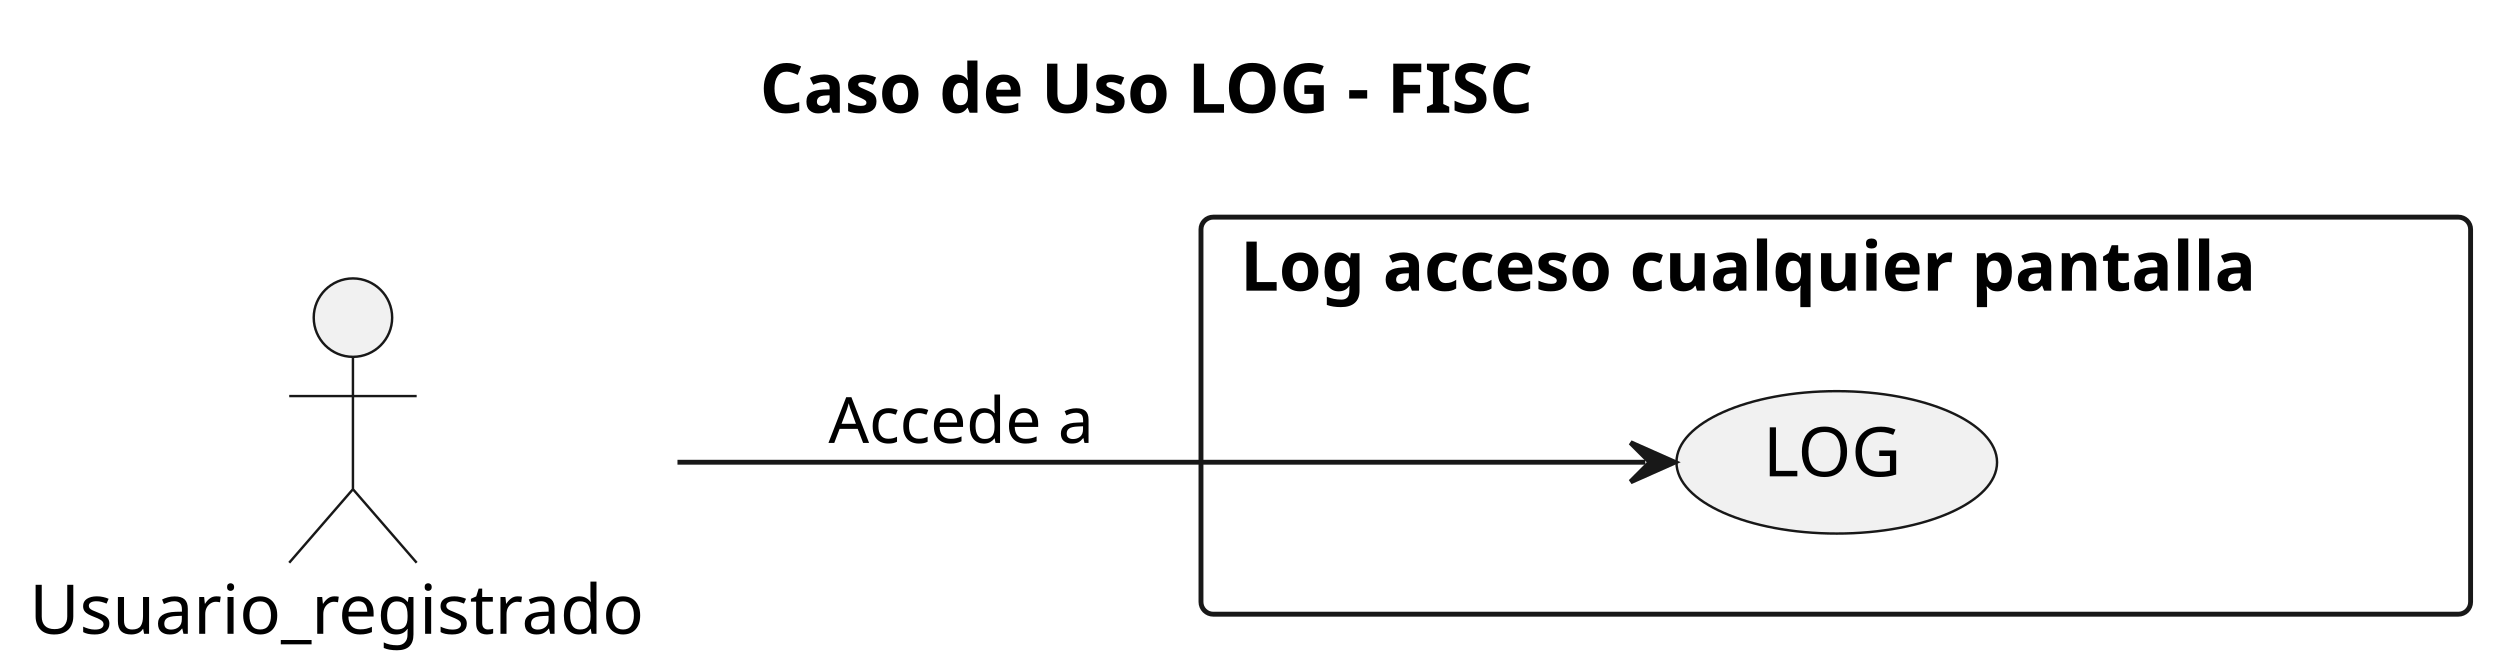
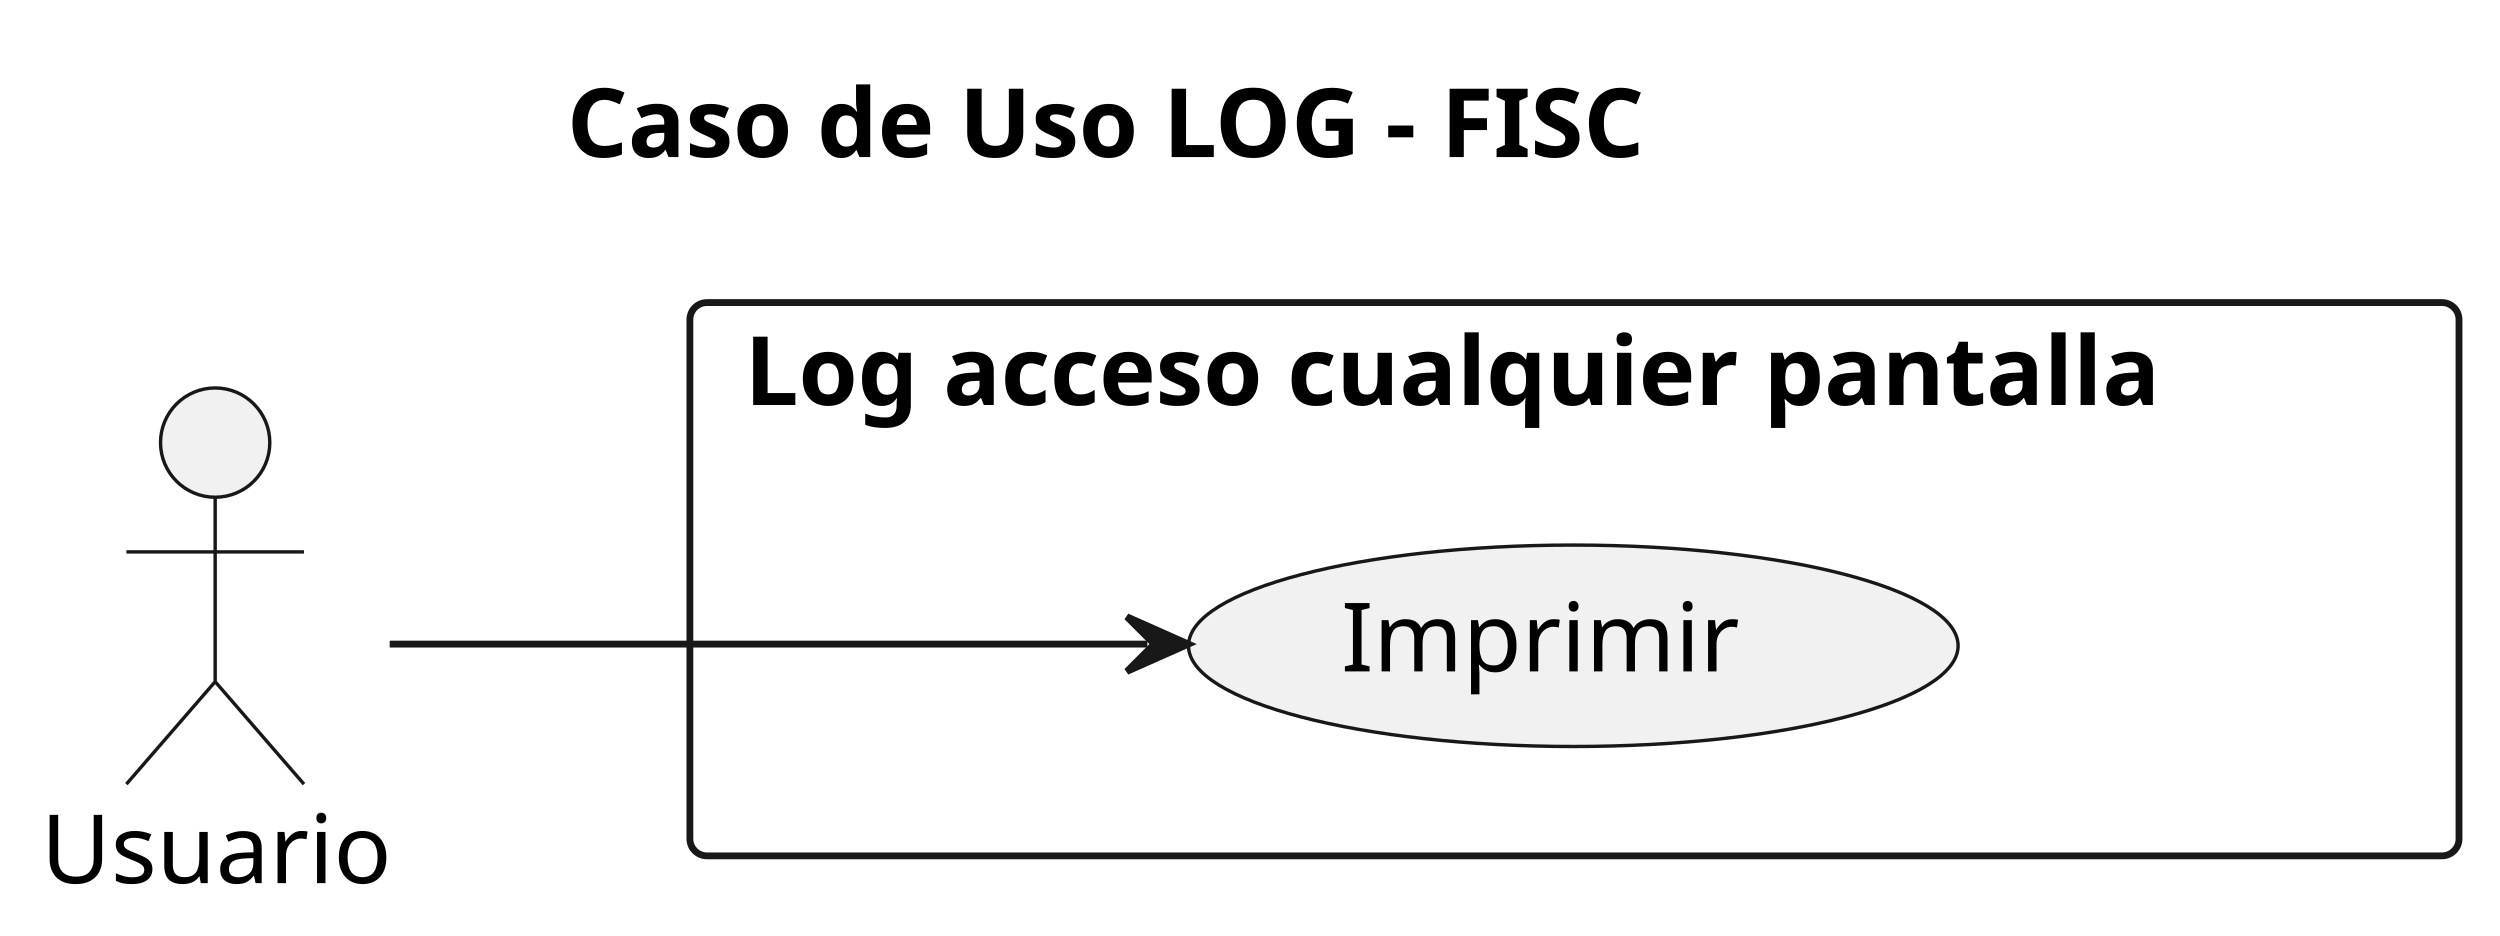
- <svg xmlns="http://www.w3.org/2000/svg" contentStyleType="text/css" height="137px" preserveAspectRatio="none" style="width:510px;height:137px;background:#FFFFFF;" version="1.1" viewBox="0 0 510 137" width="510px" zoomAndPan="magnify">
+ <svg xmlns="http://www.w3.org/2000/svg" contentStyleType="text/css" height="137px" preserveAspectRatio="none" style="width:366px;height:137px;background:#FFFFFF;" version="1.1" viewBox="0 0 366 137" width="366px" zoomAndPan="magnify">
  <defs />
  <g>
-     <text fill="#000000" font-family="sans-serif" font-size="14" font-weight="bold" lengthAdjust="spacing" textLength="186" x="155" y="22.995">Caso de Uso LOG - FISC</text>
+     <text fill="#000000" font-family="sans-serif" font-size="14" font-weight="bold" lengthAdjust="spacing" textLength="186" x="83" y="22.995">Caso de Uso LOG - FISC</text>
    <g id="cluster_Log acceso cualquier pantalla">
-       <rect fill="none" height="81" rx="2.5" ry="2.5" style="stroke:#181818;stroke-width:1.0;" width="259" x="245" y="44.297" />
-       <text fill="#000000" font-family="sans-serif" font-size="14" font-weight="bold" lengthAdjust="spacing" textLength="243" x="253" y="59.292">Log acceso cualquier pantalla</text>
+       <rect fill="none" height="81" rx="2.5" ry="2.5" style="stroke:#181818;stroke-width:1.0;" width="259" x="101" y="44.297" />
+       <text fill="#000000" font-family="sans-serif" font-size="14" font-weight="bold" lengthAdjust="spacing" textLength="243" x="109" y="59.292">Log acceso cualquier pantalla</text>
    </g>
    <g id="elem_log">
-       <ellipse cx="374.699" cy="94.32" fill="#F1F1F1" rx="32.699" ry="14.524" style="stroke:#181818;stroke-width:0.5;" />
-       <text fill="#000000" font-family="sans-serif" font-size="14" lengthAdjust="spacing" textLength="30" x="359.671" y="97.178">LOG</text>
+       <ellipse cx="230.333" cy="94.542" fill="#F1F1F1" rx="56.333" ry="14.745" style="stroke:#181818;stroke-width:0.5;" />
+       <text fill="#000000" font-family="sans-serif" font-size="14" lengthAdjust="spacing" textLength="62" x="196.333" y="98.29">Imprimir</text>
    </g>
    <g id="elem_user">
-       <ellipse cx="72" cy="64.797" fill="#F1F1F1" rx="8" ry="8" style="stroke:#181818;stroke-width:0.5;" />
-       <path d="M72,72.797 L72,99.797 M59,80.797 L85,80.797 M72,99.797 L59,114.797 M72,99.797 L85,114.797 " fill="none" style="stroke:#181818;stroke-width:0.5;" />
-       <text fill="#000000" font-family="sans-serif" font-size="14" lengthAdjust="spacing" textLength="132" x="6" y="129.292">Usuario_registrado</text>
+       <ellipse cx="31.5" cy="64.797" fill="#F1F1F1" rx="8" ry="8" style="stroke:#181818;stroke-width:0.5;" />
+       <path d="M31.5,72.797 L31.5,99.797 M18.5,80.797 L44.5,80.797 M31.5,99.797 L18.5,114.797 M31.5,99.797 L44.5,114.797 " fill="none" style="stroke:#181818;stroke-width:0.5;" />
+       <text fill="#000000" font-family="sans-serif" font-size="14" lengthAdjust="spacing" textLength="51" x="6" y="129.292">Usuario</text>
    </g>
    <g id="link_user_log">
-       <path d="M138.204,94.297 C201.036,94.297 287.455,94.297 335.635,94.297 " fill="none" id="user-to-log" style="stroke:#181818;stroke-width:1.0;" />
-       <polygon fill="#181818" points="341.635,94.297,332.635,90.297,336.635,94.297,332.635,98.297,341.635,94.297" style="stroke:#181818;stroke-width:1.0;" />
-       <text fill="#000000" font-family="sans-serif" font-size="13" lengthAdjust="spacing" textLength="59" x="169" y="90.364">Accede a</text>
+       <path d="M57.052,94.297 C86.138,94.297 129.498,94.297 167.975,94.297 " fill="none" id="user-to-log" style="stroke:#181818;stroke-width:1.0;" />
+       <polygon fill="#181818" points="173.975,94.297,164.975,90.297,168.975,94.297,164.975,98.297,173.975,94.297" style="stroke:#181818;stroke-width:1.0;" />
    </g>
  </g>
</svg>
